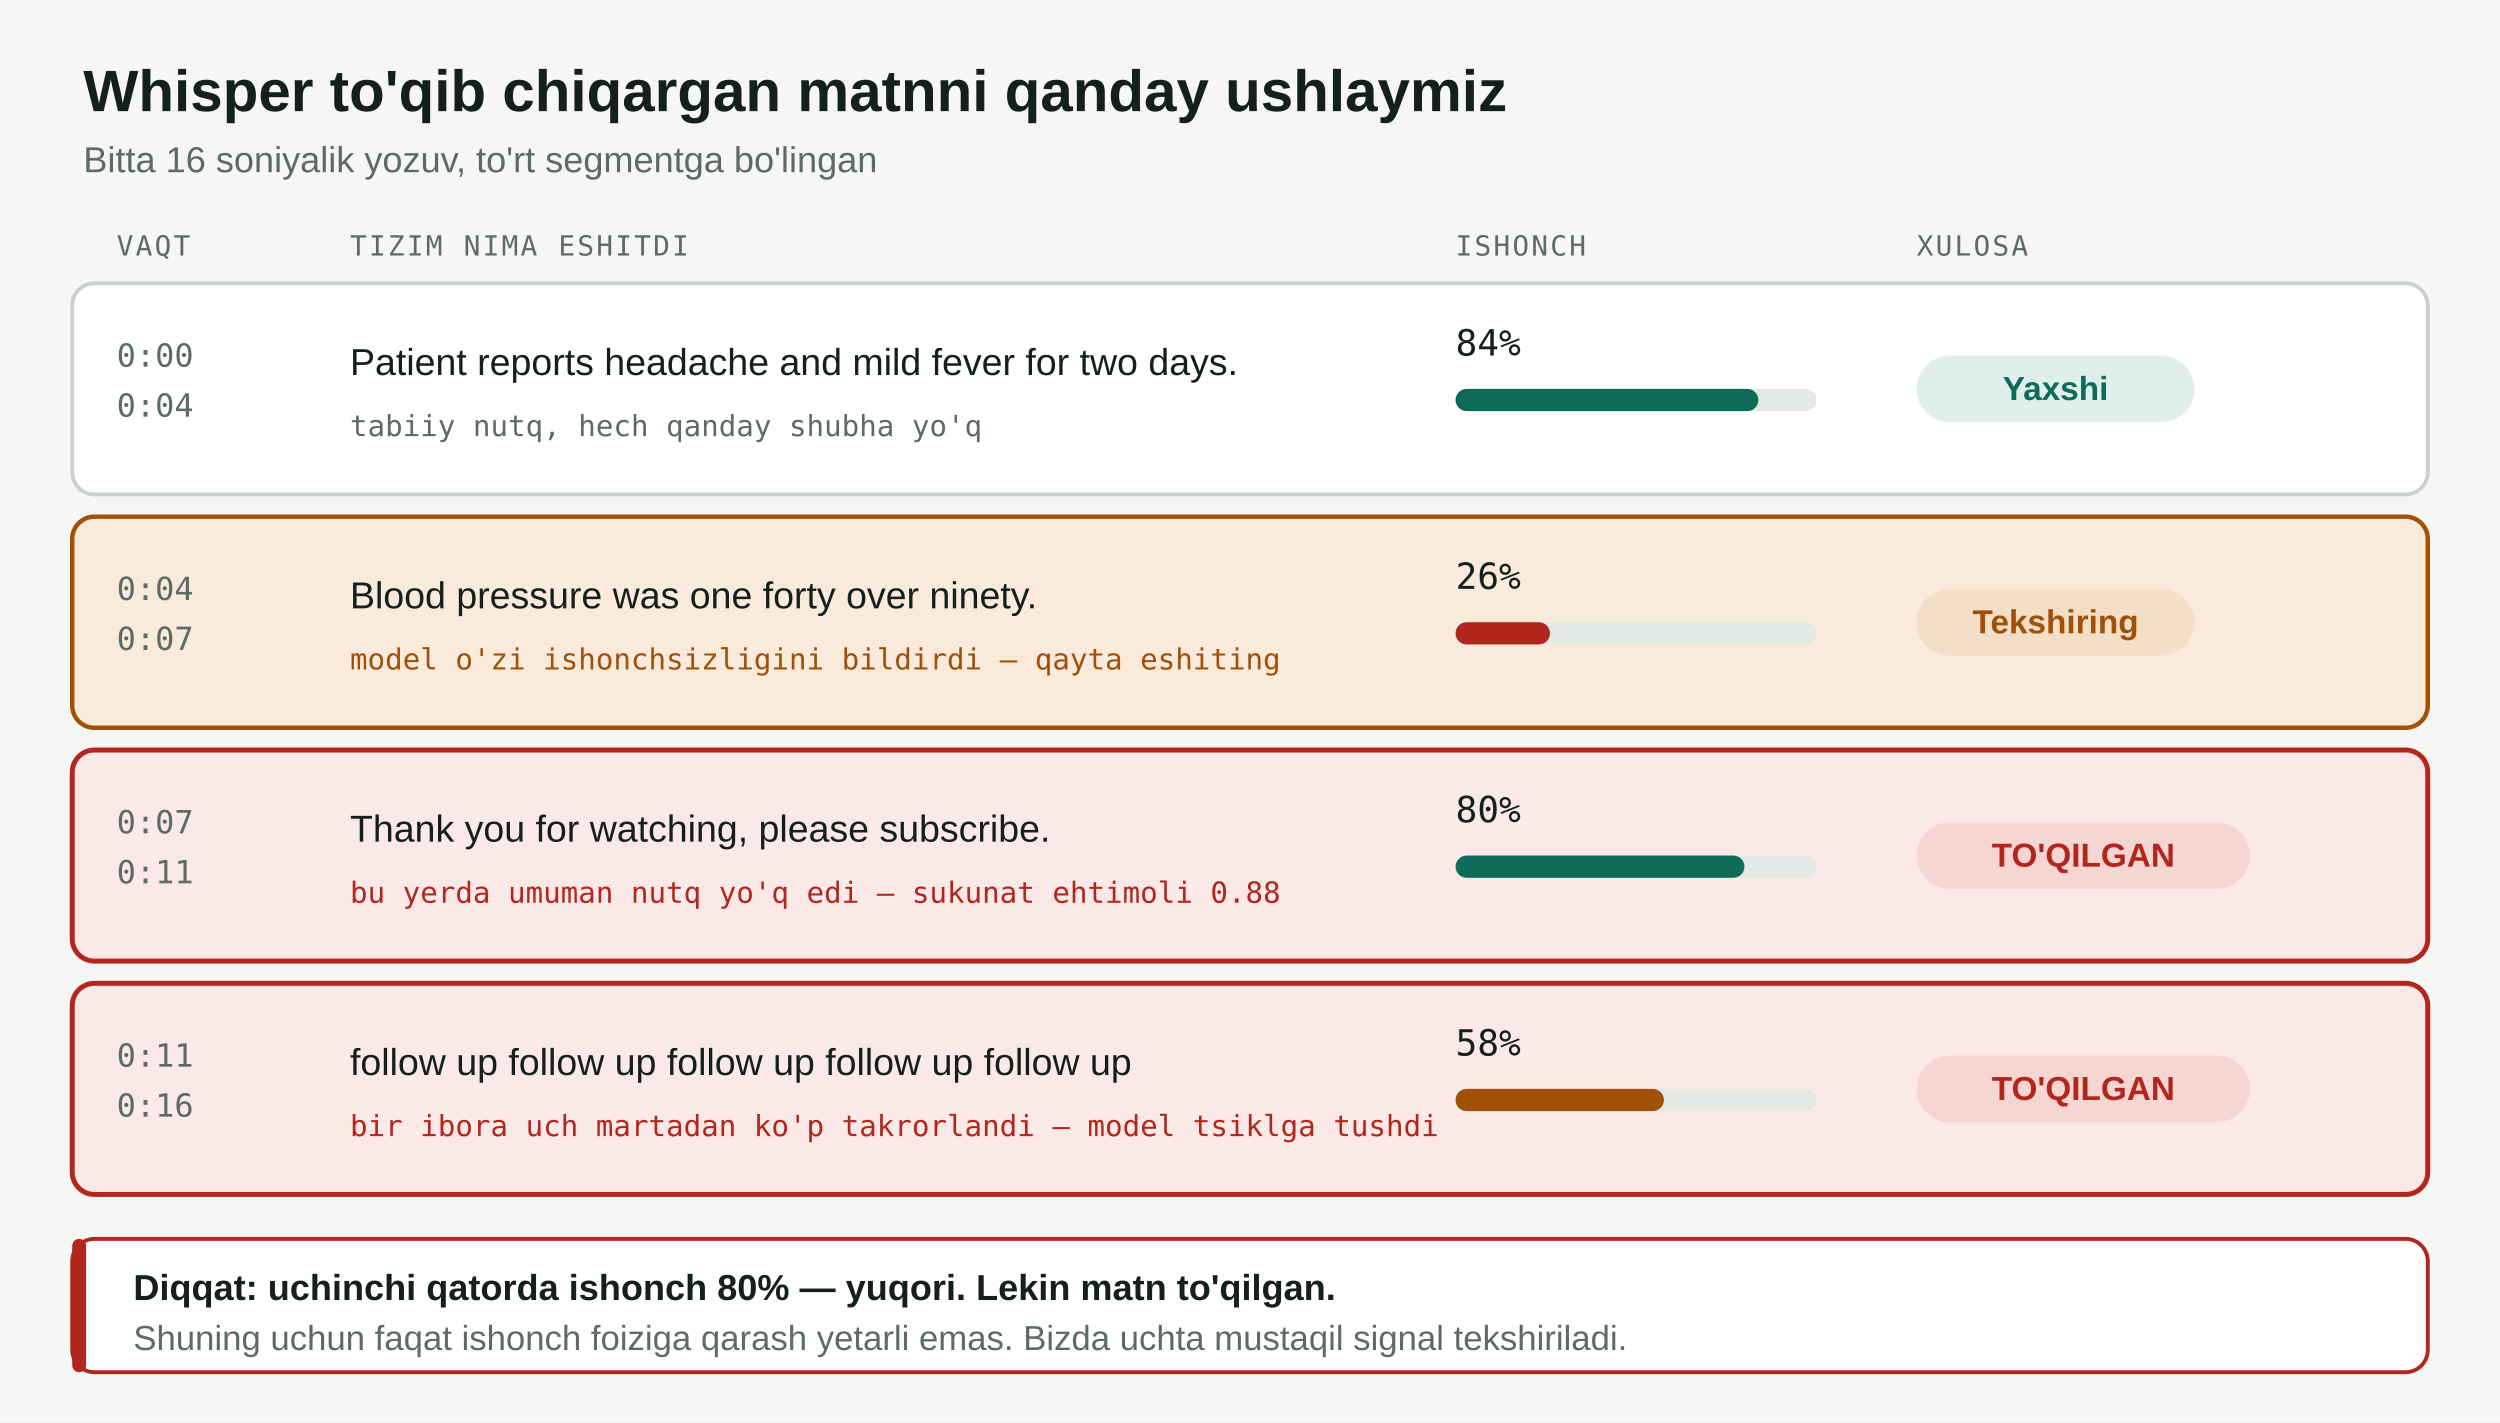
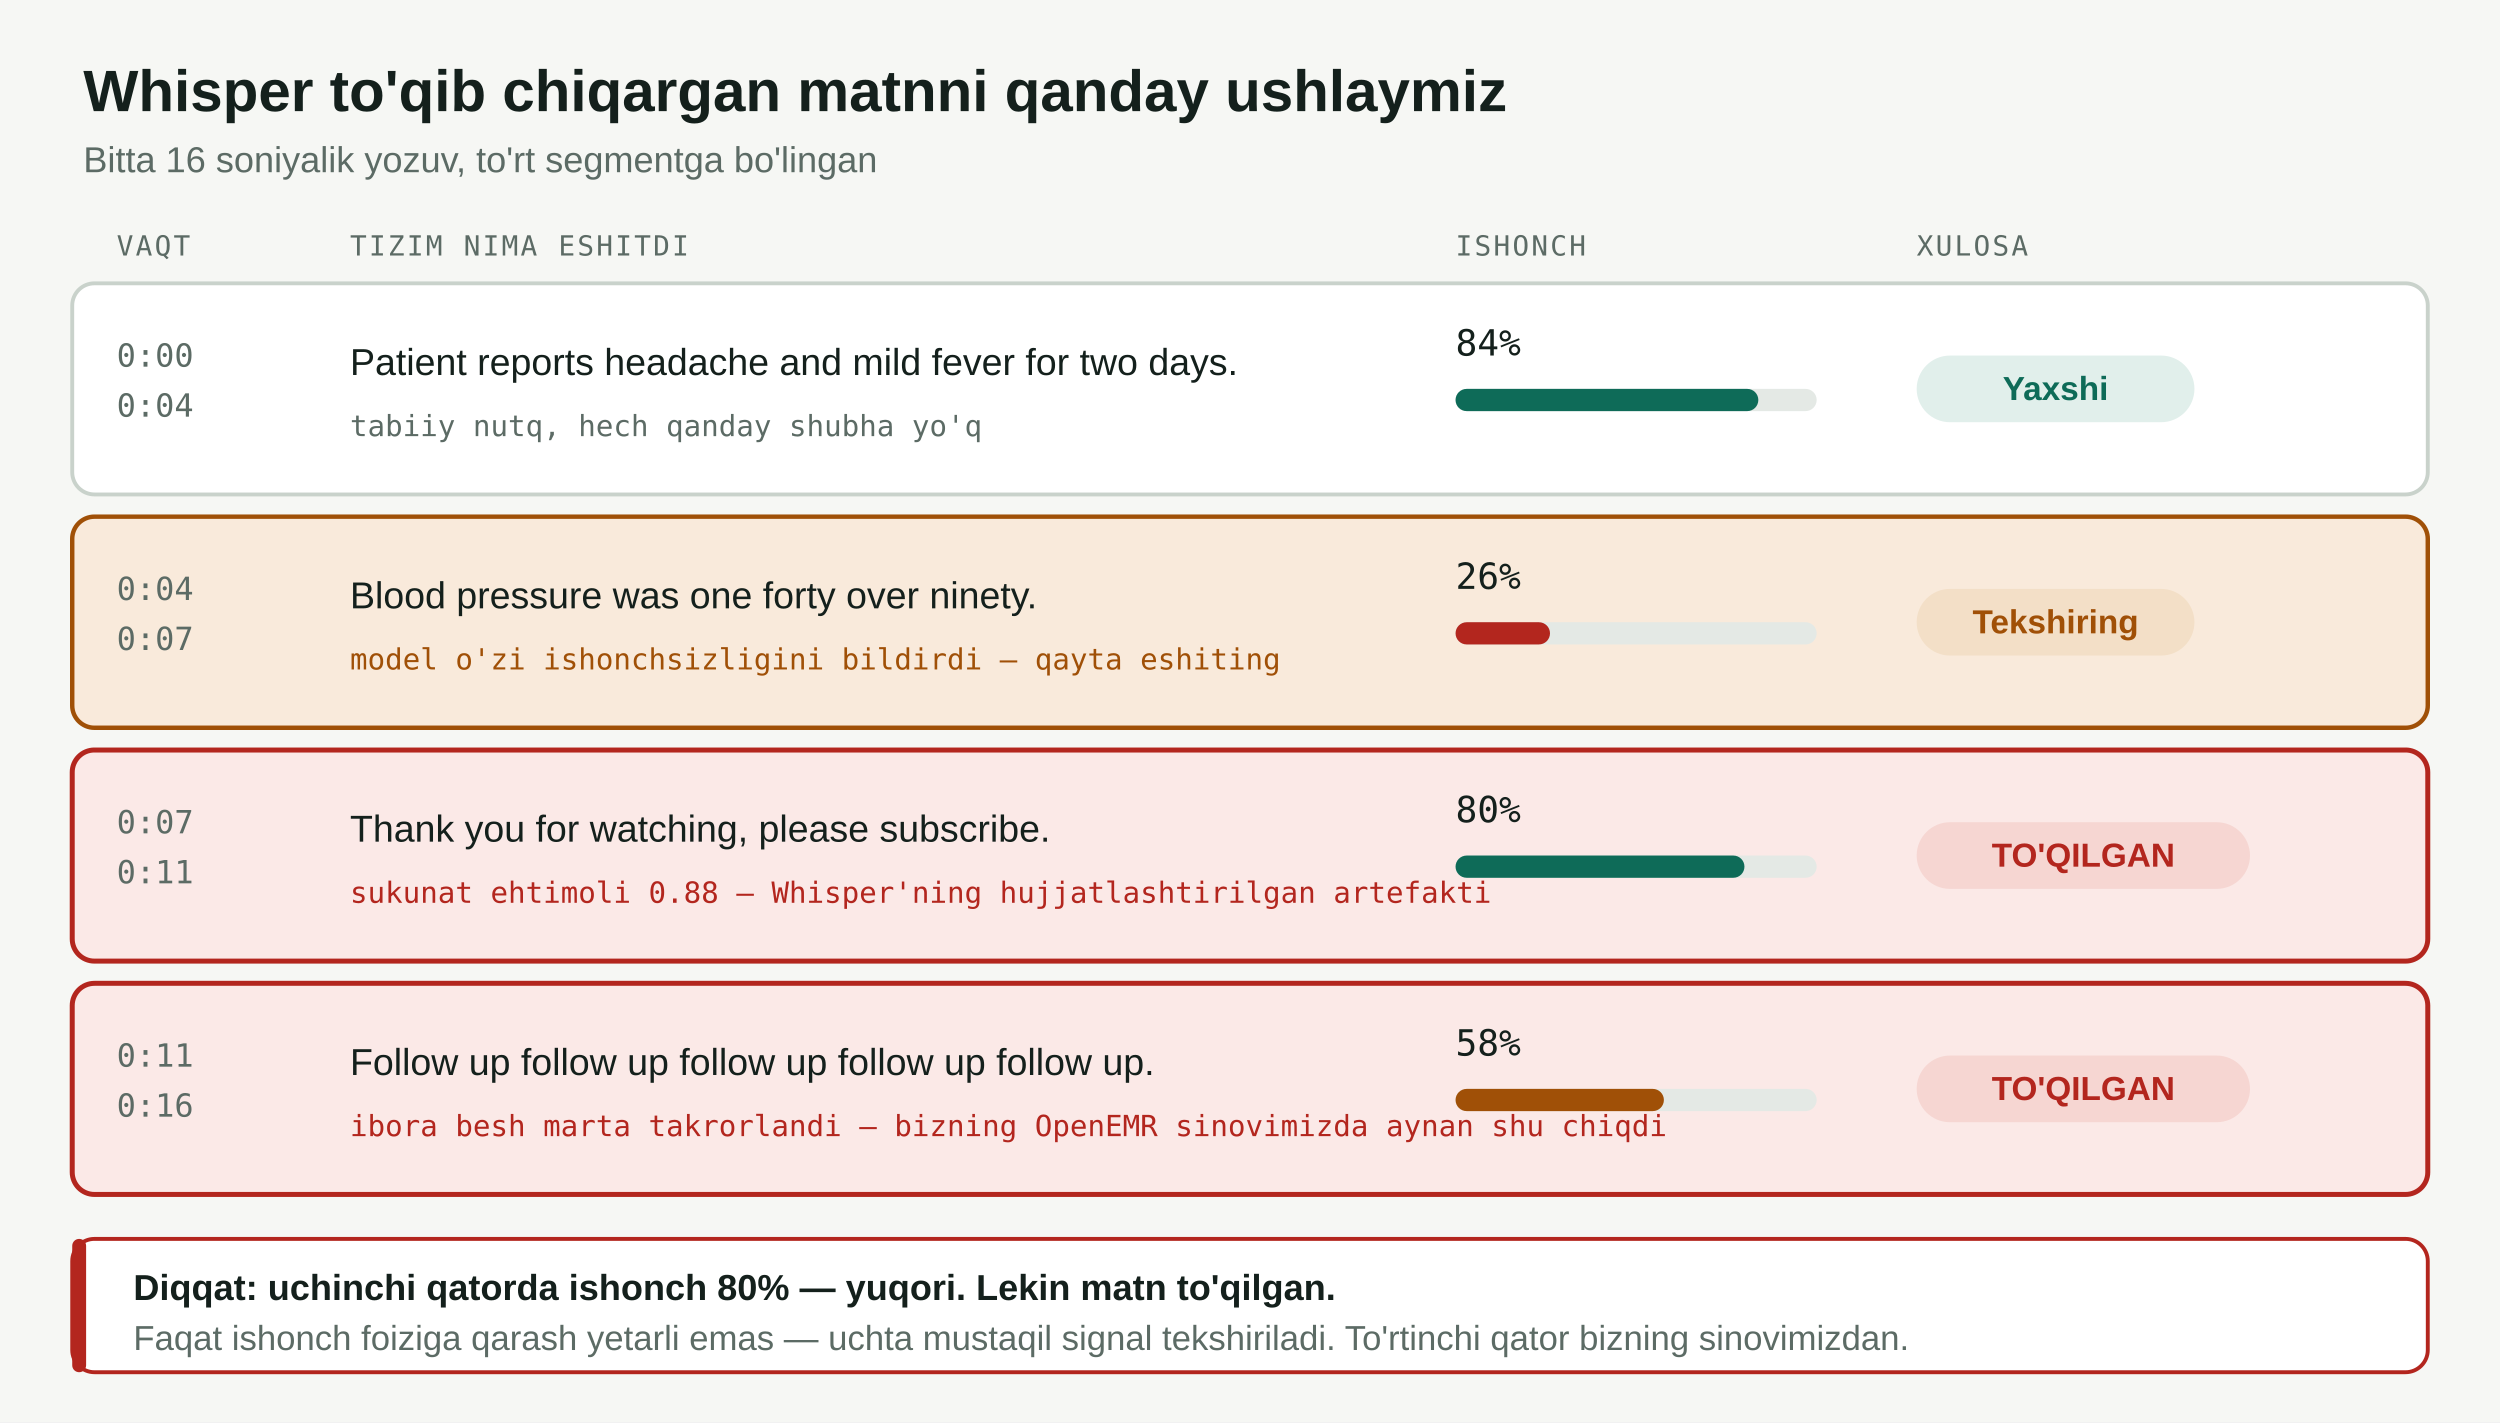
- <svg xmlns="http://www.w3.org/2000/svg" viewBox="0 0 900 512" width="900" height="512" font-family="Archivo, Helvetica Neue, Arial, sans-serif">
+ <svg xmlns="http://www.w3.org/2000/svg" role="img" aria-label="To'rt audio segment jadvali: har birida vaqt, tizim eshitgan matn, ishonch chizig'i va xulosa. Uchinchi segmentda ishonch 80 foiz bo'lsa ham matn to'qilgan; to'rtinchisida ibora besh marta takrorlangan." viewBox="0 0 900 512" width="900" height="512" font-family="Archivo, Helvetica Neue, Arial, sans-serif">
  <rect width="900" height="512" fill="#F6F7F4" />
  <text x="30" y="40" font-size="21" font-weight="800" fill="#14201C">Whisper to'qib chiqargan matnni qanday ushlaymiz</text>
  <text x="30" y="62" font-size="13" fill="#5C6B65">Bitta 16 soniyalik yozuv, to'rt segmentga bo'lingan</text>
  <text x="42" y="92" font-family="JetBrains Mono, Menlo, monospace" font-size="10" letter-spacing="0.08em" fill="#5C6B65">VAQT</text>
  <text x="126" y="92" font-family="JetBrains Mono, Menlo, monospace" font-size="10" letter-spacing="0.08em" fill="#5C6B65">TIZIM NIMA ESHITDI</text>
  <text x="524" y="92" font-family="JetBrains Mono, Menlo, monospace" font-size="10" letter-spacing="0.08em" fill="#5C6B65">ISHONCH</text>
  <text x="690" y="92" font-family="JetBrains Mono, Menlo, monospace" font-size="10" letter-spacing="0.08em" fill="#5C6B65">XULOSA</text>
  <rect x="26" y="102" width="848" height="76" rx="8" fill="#FFFFFF" stroke="#C9D2CB" stroke-width="1.4" />
  <text x="42" y="132" font-family="JetBrains Mono, Menlo, monospace" font-size="11.5" fill="#5C6B65">0:00</text>
  <text x="42" y="150" font-family="JetBrains Mono, Menlo, monospace" font-size="11.5" fill="#5C6B65">0:04</text>
  <text x="126" y="135" font-size="13.5" fill="#14201C">Patient reports headache and mild fever for two days.</text>
  <text x="126" y="157" font-family="JetBrains Mono, Menlo, monospace" font-size="10.5" fill="#5C6B65">tabiiy nutq, hech qanday shubha yo'q</text>
  <text x="524" y="128" font-family="JetBrains Mono, Menlo, monospace" font-size="13" font-weight="500" fill="#14201C">84%</text>
  <rect x="524" y="140" width="130" height="8" rx="4" fill="#E4E9E5" />
  <rect x="524" y="140" width="109" height="8" rx="4" fill="#0E6B58" />
  <rect x="690" y="128" width="100" height="24" rx="12" fill="#E1EFEB" />
  <text x="740" y="144" text-anchor="middle" font-size="12" font-weight="700" fill="#0E6B58">Yaxshi</text>
  <rect x="26" y="186" width="848" height="76" rx="8" fill="#F9EADB" stroke="#A05007" stroke-width="1.6" />
  <text x="42" y="216" font-family="JetBrains Mono, Menlo, monospace" font-size="11.5" fill="#5C6B65">0:04</text>
  <text x="42" y="234" font-family="JetBrains Mono, Menlo, monospace" font-size="11.5" fill="#5C6B65">0:07</text>
  <text x="126" y="219" font-size="13.5" fill="#14201C">Blood pressure was one forty over ninety.</text>
  <text x="126" y="241" font-family="JetBrains Mono, Menlo, monospace" font-size="10.5" fill="#A05007">model o'zi ishonchsizligini bildirdi — qayta eshiting</text>
  <text x="524" y="212" font-family="JetBrains Mono, Menlo, monospace" font-size="13" font-weight="500" fill="#14201C">26%</text>
  <rect x="524" y="224" width="130" height="8" rx="4" fill="#E4E9E5" />
  <rect x="524" y="224" width="34" height="8" rx="4" fill="#B3261E" />
  <rect x="690" y="212" width="100" height="24" rx="12" fill="#F3DFC7" />
  <text x="740" y="228" text-anchor="middle" font-size="12" font-weight="700" fill="#A05007">Tekshiring</text>
  <rect x="26" y="270" width="848" height="76" rx="8" fill="#FBE9E7" stroke="#B3261E" stroke-width="1.8" />
  <text x="42" y="300" font-family="JetBrains Mono, Menlo, monospace" font-size="11.5" fill="#5C6B65">0:07</text>
  <text x="42" y="318" font-family="JetBrains Mono, Menlo, monospace" font-size="11.5" fill="#5C6B65">0:11</text>
  <text x="126" y="303" font-size="13.5" fill="#14201C">Thank you for watching, please subscribe.</text>
-   <text x="126" y="325" font-family="JetBrains Mono, Menlo, monospace" font-size="10.5" fill="#B3261E">bu yerda umuman nutq yo'q edi — sukunat ehtimoli 0.88</text>
+   <text x="126" y="325" font-family="JetBrains Mono, Menlo, monospace" font-size="10.5" fill="#B3261E">sukunat ehtimoli 0.88 — Whisper'ning hujjatlashtirilgan artefakti</text>
  <text x="524" y="296" font-family="JetBrains Mono, Menlo, monospace" font-size="13" font-weight="500" fill="#14201C">80%</text>
  <rect x="524" y="308" width="130" height="8" rx="4" fill="#E4E9E5" />
  <rect x="524" y="308" width="104" height="8" rx="4" fill="#0E6B58" />
  <rect x="690" y="296" width="120" height="24" rx="12" fill="#F6D6D2" />
  <text x="750" y="312" text-anchor="middle" font-size="12" font-weight="700" fill="#B3261E">TO'QILGAN</text>
  <rect x="26" y="354" width="848" height="76" rx="8" fill="#FBE9E7" stroke="#B3261E" stroke-width="1.8" />
  <text x="42" y="384" font-family="JetBrains Mono, Menlo, monospace" font-size="11.5" fill="#5C6B65">0:11</text>
  <text x="42" y="402" font-family="JetBrains Mono, Menlo, monospace" font-size="11.5" fill="#5C6B65">0:16</text>
-   <text x="126" y="387" font-size="13.5" fill="#14201C">follow up follow up follow up follow up follow up</text>
-   <text x="126" y="409" font-family="JetBrains Mono, Menlo, monospace" font-size="10.5" fill="#B3261E">bir ibora uch martadan ko'p takrorlandi — model tsiklga tushdi</text>
+   <text x="126" y="387" font-size="13.5" fill="#14201C">Follow up follow up follow up follow up follow up.</text>
+   <text x="126" y="409" font-family="JetBrains Mono, Menlo, monospace" font-size="10.5" fill="#B3261E">ibora besh marta takrorlandi — bizning OpenEMR sinovimizda aynan shu chiqdi</text>
  <text x="524" y="380" font-family="JetBrains Mono, Menlo, monospace" font-size="13" font-weight="500" fill="#14201C">58%</text>
  <rect x="524" y="392" width="130" height="8" rx="4" fill="#E4E9E5" />
  <rect x="524" y="392" width="75" height="8" rx="4" fill="#A05007" />
  <rect x="690" y="380" width="120" height="24" rx="12" fill="#F6D6D2" />
  <text x="750" y="396" text-anchor="middle" font-size="12" font-weight="700" fill="#B3261E">TO'QILGAN</text>
  <rect x="26" y="446" width="848" height="48" rx="8" fill="#FFFFFF" stroke="#B3261E" stroke-width="1.4" />
  <rect x="26" y="446" width="5" height="48" rx="2.5" fill="#B3261E" />
  <text x="48" y="468" font-size="13" font-weight="700" fill="#14201C">Diqqat: uchinchi qatorda ishonch 80% — yuqori. Lekin matn to'qilgan.</text>
-   <text x="48" y="486" font-size="12.5" fill="#5C6B65">Shuning uchun faqat ishonch foiziga qarash yetarli emas. Bizda uchta mustaqil signal tekshiriladi.</text>
+   <text x="48" y="486" font-size="12.5" fill="#5C6B65">Faqat ishonch foiziga qarash yetarli emas — uchta mustaqil signal tekshiriladi. To'rtinchi qator bizning sinovimizdan.</text>
</svg>
